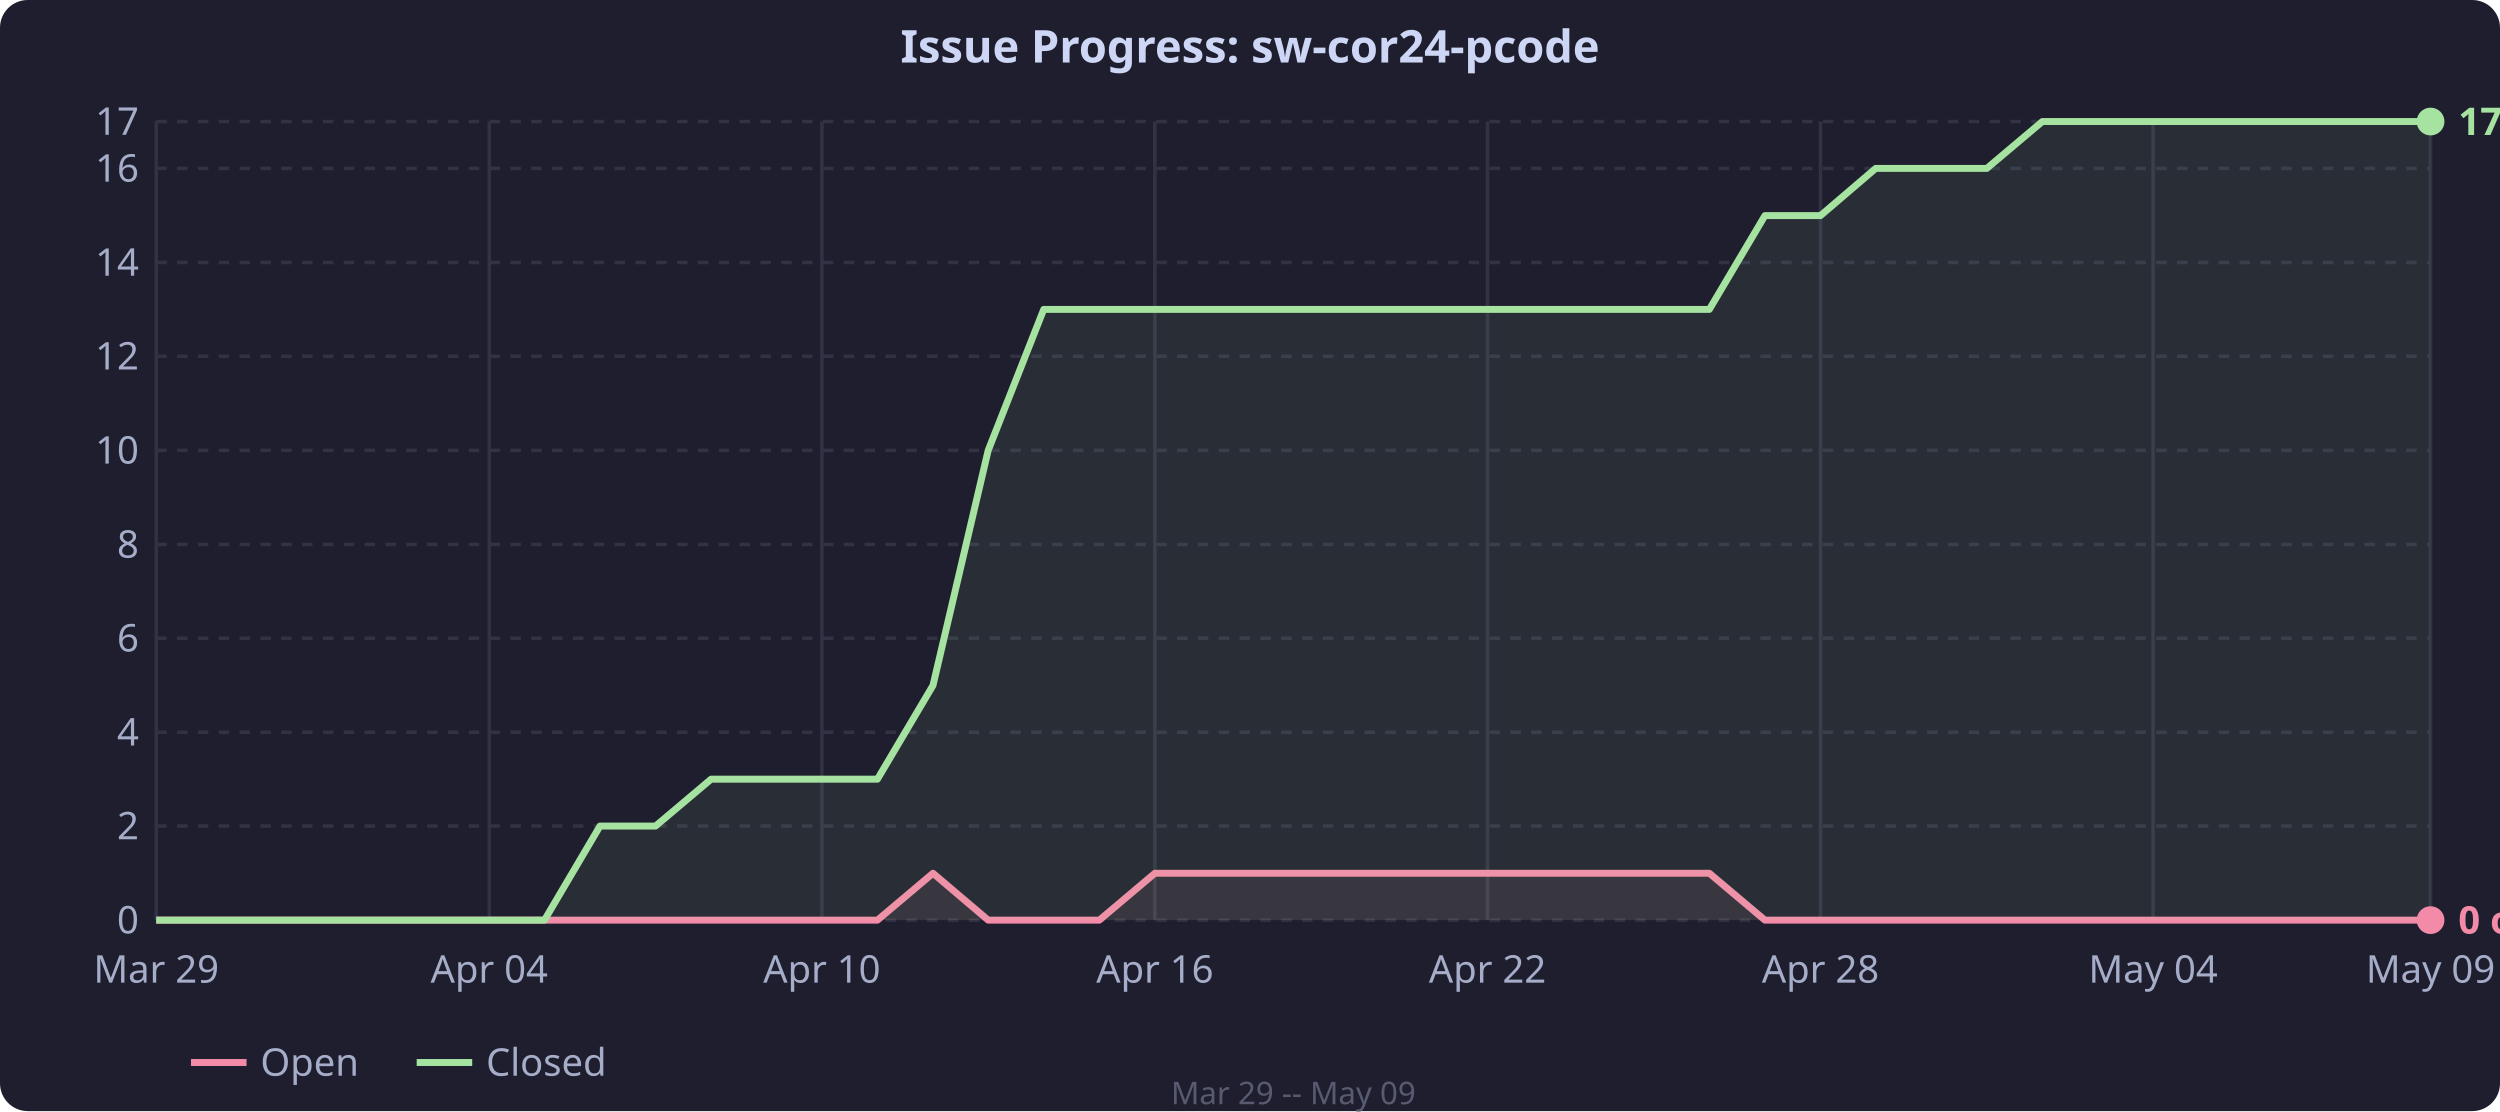
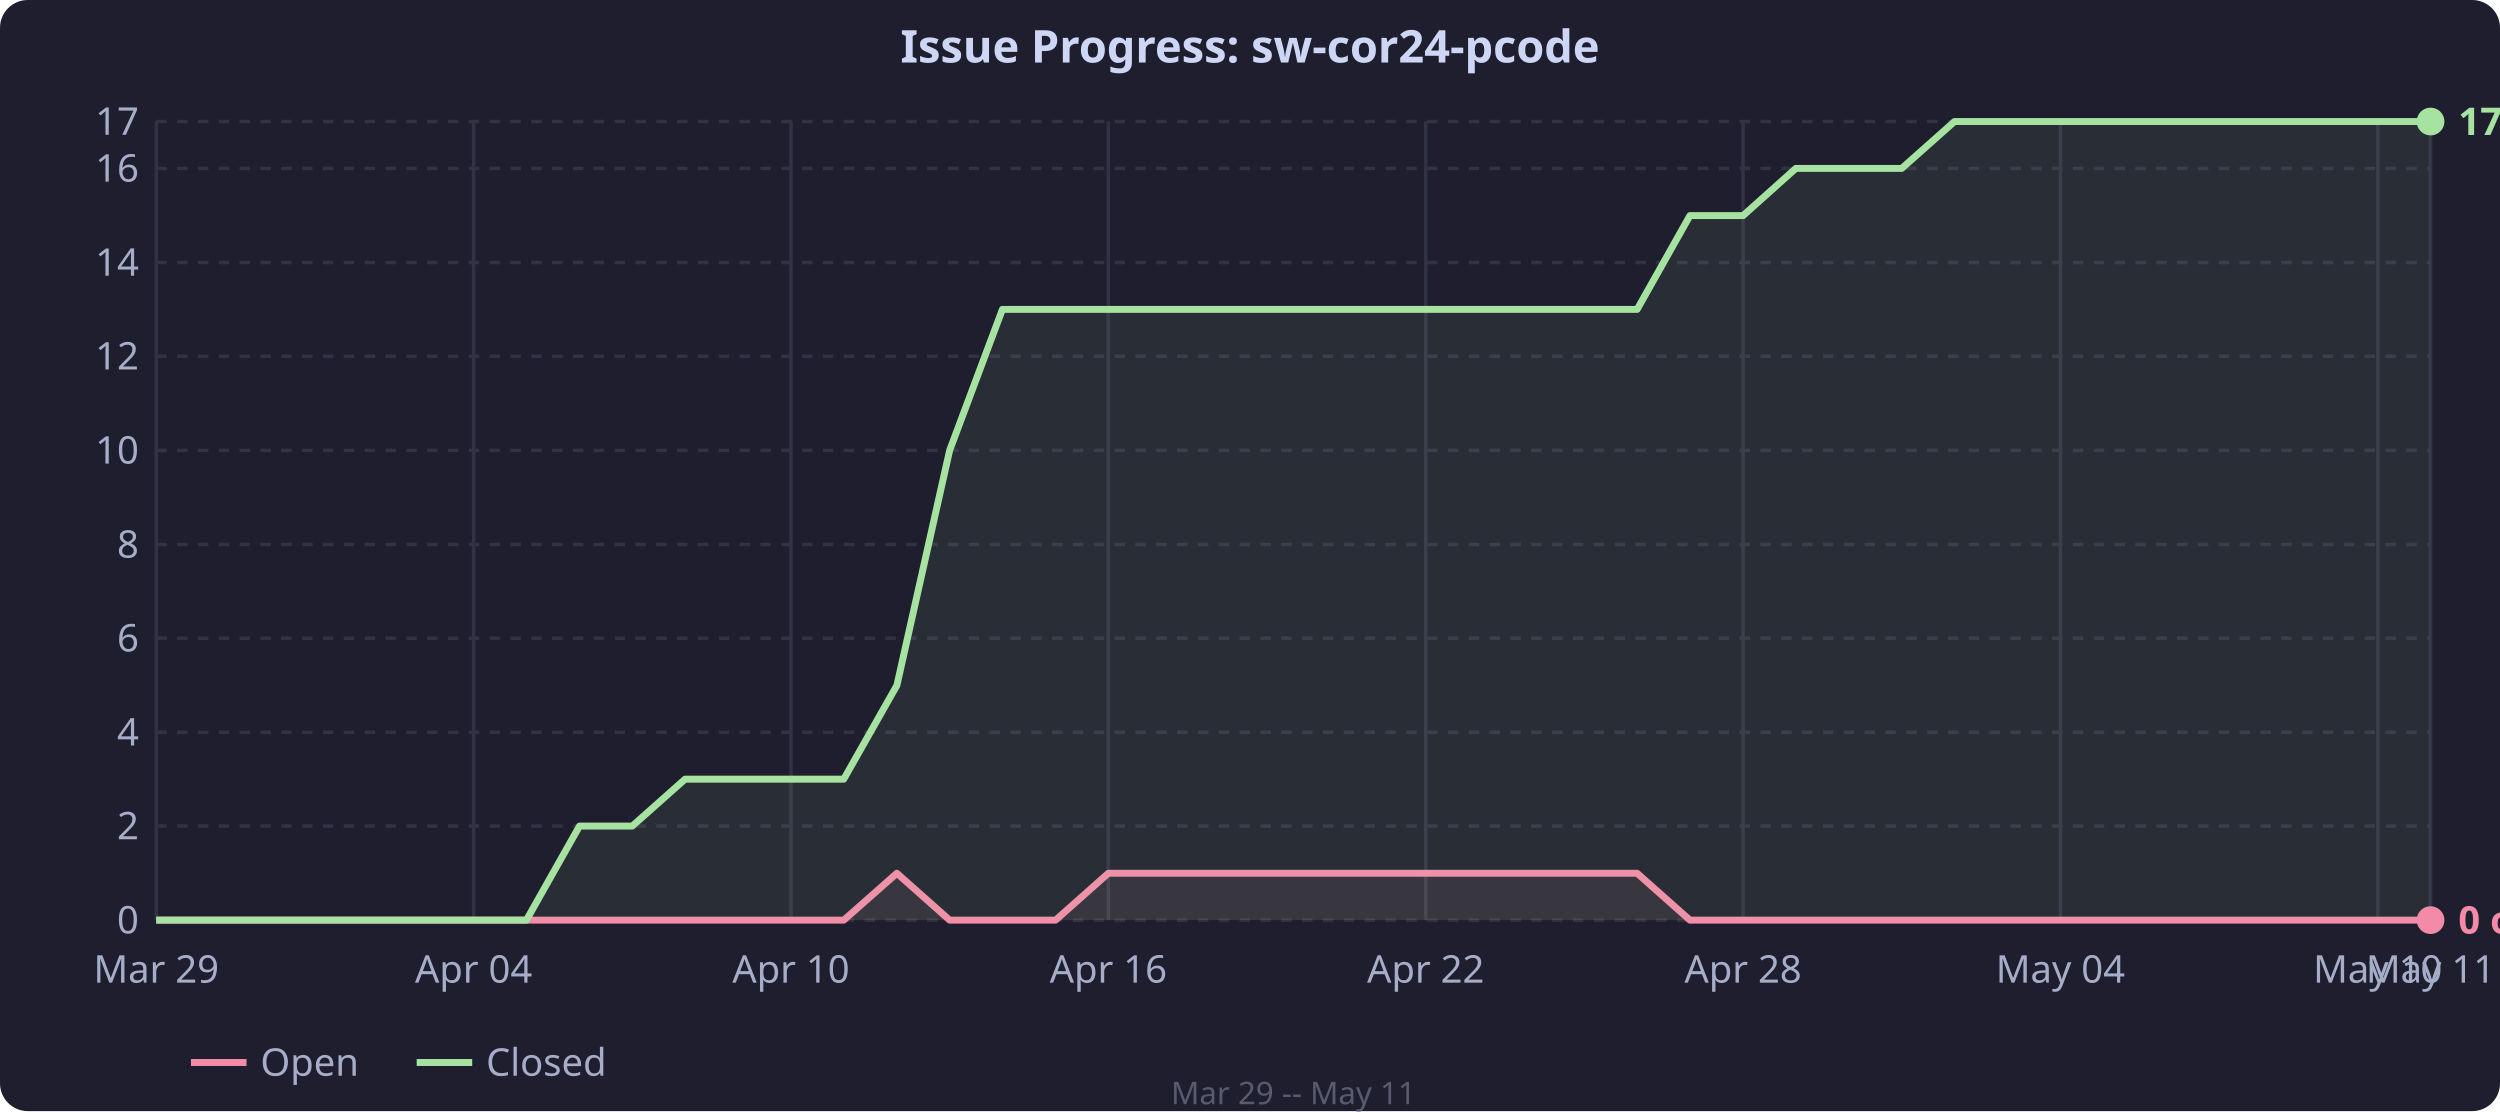
<svg xmlns="http://www.w3.org/2000/svg" viewBox="0 0 720 320" style="font-family: system-ui, sans-serif; font-size: 11px; color: #cdd6f4;">
  <rect width="720" height="320" fill="#1e1e2e" rx="8" />
  <line x1="45" y1="265.0" x2="700" y2="265.0" stroke="#313244" stroke-dasharray="3,3" />
  <text x="40" y="265.0" fill="#a6adc8" text-anchor="end" dominant-baseline="middle">0</text>
  <line x1="45" y1="237.9" x2="700" y2="237.9" stroke="#313244" stroke-dasharray="3,3" />
  <text x="40" y="237.9" fill="#a6adc8" text-anchor="end" dominant-baseline="middle">2</text>
  <line x1="45" y1="210.9" x2="700" y2="210.9" stroke="#313244" stroke-dasharray="3,3" />
  <text x="40" y="210.9" fill="#a6adc8" text-anchor="end" dominant-baseline="middle">4</text>
  <line x1="45" y1="183.8" x2="700" y2="183.8" stroke="#313244" stroke-dasharray="3,3" />
  <text x="40" y="183.8" fill="#a6adc8" text-anchor="end" dominant-baseline="middle">6</text>
  <line x1="45" y1="156.8" x2="700" y2="156.8" stroke="#313244" stroke-dasharray="3,3" />
  <text x="40" y="156.8" fill="#a6adc8" text-anchor="end" dominant-baseline="middle">8</text>
  <line x1="45" y1="129.7" x2="700" y2="129.7" stroke="#313244" stroke-dasharray="3,3" />
  <text x="40" y="129.7" fill="#a6adc8" text-anchor="end" dominant-baseline="middle">10</text>
  <line x1="45" y1="102.6" x2="700" y2="102.6" stroke="#313244" stroke-dasharray="3,3" />
  <text x="40" y="102.6" fill="#a6adc8" text-anchor="end" dominant-baseline="middle">12</text>
  <line x1="45" y1="75.6" x2="700" y2="75.6" stroke="#313244" stroke-dasharray="3,3" />
  <text x="40" y="75.6" fill="#a6adc8" text-anchor="end" dominant-baseline="middle">14</text>
  <line x1="45" y1="48.5" x2="700" y2="48.5" stroke="#313244" stroke-dasharray="3,3" />
  <text x="40" y="48.5" fill="#a6adc8" text-anchor="end" dominant-baseline="middle">16</text>
  <line x1="45" y1="35.0" x2="700" y2="35.0" stroke="#313244" stroke-dasharray="3,3" />
  <text x="40" y="35.0" fill="#a6adc8" text-anchor="end" dominant-baseline="middle">17</text>
  <text x="45.0" y="283" fill="#a6adc8" text-anchor="middle">Mar 29</text>
  <line x1="45.0" y1="35" x2="45.0" y2="265" stroke="#313244" />
-   <text x="140.9" y="283" fill="#a6adc8" text-anchor="middle">Apr 04</text>
-   <line x1="140.9" y1="35" x2="140.9" y2="265" stroke="#313244" />
-   <text x="236.7" y="283" fill="#a6adc8" text-anchor="middle">Apr 10</text>
-   <line x1="236.7" y1="35" x2="236.7" y2="265" stroke="#313244" />
-   <text x="332.6" y="283" fill="#a6adc8" text-anchor="middle">Apr 16</text>
-   <line x1="332.6" y1="35" x2="332.6" y2="265" stroke="#313244" />
-   <text x="428.4" y="283" fill="#a6adc8" text-anchor="middle">Apr 22</text>
-   <line x1="428.4" y1="35" x2="428.4" y2="265" stroke="#313244" />
-   <text x="524.3" y="283" fill="#a6adc8" text-anchor="middle">Apr 28</text>
-   <line x1="524.3" y1="35" x2="524.3" y2="265" stroke="#313244" />
-   <text x="620.1" y="283" fill="#a6adc8" text-anchor="middle">May 04</text>
-   <line x1="620.1" y1="35" x2="620.1" y2="265" stroke="#313244" />
-   <text x="700.0" y="283" fill="#a6adc8" text-anchor="middle">May 09</text>
+   <text x="136.4" y="283" fill="#a6adc8" text-anchor="middle">Apr 04</text>
+   <line x1="136.4" y1="35" x2="136.4" y2="265" stroke="#313244" />
+   <text x="227.8" y="283" fill="#a6adc8" text-anchor="middle">Apr 10</text>
+   <line x1="227.8" y1="35" x2="227.8" y2="265" stroke="#313244" />
+   <text x="319.2" y="283" fill="#a6adc8" text-anchor="middle">Apr 16</text>
+   <line x1="319.2" y1="35" x2="319.2" y2="265" stroke="#313244" />
+   <text x="410.6" y="283" fill="#a6adc8" text-anchor="middle">Apr 22</text>
+   <line x1="410.6" y1="35" x2="410.6" y2="265" stroke="#313244" />
+   <text x="502.0" y="283" fill="#a6adc8" text-anchor="middle">Apr 28</text>
+   <line x1="502.0" y1="35" x2="502.0" y2="265" stroke="#313244" />
+   <text x="593.4" y="283" fill="#a6adc8" text-anchor="middle">May 04</text>
+   <line x1="593.4" y1="35" x2="593.4" y2="265" stroke="#313244" />
+   <text x="684.8" y="283" fill="#a6adc8" text-anchor="middle">May 10</text>
+   <line x1="684.8" y1="35" x2="684.8" y2="265" stroke="#313244" />
+   <text x="700.0" y="283" fill="#a6adc8" text-anchor="middle">May 11</text>
  <line x1="700.0" y1="35" x2="700.0" y2="265" stroke="#313244" />
-   <polygon fill="rgba(243,139,168,0.08)" points="45.0,265.0 61.0,265.0 77.0,265.0 92.9,265.0 108.9,265.0 124.9,265.0 140.9,265.0 156.8,265.0 172.8,265.0 188.8,265.0 204.8,265.0 220.7,265.0 236.7,265.0 252.7,265.0 268.7,251.5 284.6,265.0 300.6,265.0 316.6,265.0 332.6,251.5 348.5,251.5 364.5,251.5 380.5,251.5 396.5,251.5 412.4,251.5 428.4,251.5 444.4,251.5 460.4,251.5 476.3,251.5 492.3,251.5 508.3,265.0 524.3,265.0 540.2,265.0 556.2,265.0 572.2,265.0 588.2,265.0 604.1,265.0 620.1,265.0 636.1,265.0 652.1,265.0 668.0,265.0 684.0,265.0 700.0,265.0 700.0,265.0 45.0,265.0" />
-   <polyline fill="none" stroke="#f38ba8" stroke-width="2" stroke-linejoin="round" points="45.0,265.0 61.0,265.0 77.0,265.0 92.9,265.0 108.9,265.0 124.9,265.0 140.9,265.0 156.8,265.0 172.8,265.0 188.8,265.0 204.8,265.0 220.7,265.0 236.7,265.0 252.7,265.0 268.7,251.5 284.6,265.0 300.6,265.0 316.6,265.0 332.6,251.5 348.5,251.5 364.5,251.5 380.5,251.5 396.5,251.5 412.4,251.5 428.4,251.5 444.4,251.5 460.4,251.5 476.3,251.5 492.3,251.5 508.3,265.0 524.3,265.0 540.2,265.0 556.2,265.0 572.2,265.0 588.2,265.0 604.1,265.0 620.1,265.0 636.1,265.0 652.1,265.0 668.0,265.0 684.0,265.0 700.0,265.0" />
-   <polygon fill="rgba(166,227,161,0.08)" points="45.0,265.0 61.0,265.0 77.0,265.0 92.9,265.0 108.9,265.0 124.9,265.0 140.9,265.0 156.8,265.0 172.8,237.9 188.8,237.9 204.8,224.4 220.7,224.4 236.7,224.4 252.7,224.4 268.7,197.4 284.6,129.7 300.6,89.1 316.6,89.1 332.6,89.1 348.5,89.1 364.5,89.1 380.5,89.1 396.5,89.1 412.4,89.1 428.4,89.1 444.4,89.1 460.4,89.1 476.3,89.1 492.3,89.1 508.3,62.1 524.3,62.1 540.2,48.5 556.2,48.5 572.2,48.5 588.2,35.0 604.1,35.0 620.1,35.0 636.1,35.0 652.1,35.0 668.0,35.0 684.0,35.0 700.0,35.0 700.0,265.0 45.0,265.0" />
-   <polyline fill="none" stroke="#a6e3a1" stroke-width="2" stroke-linejoin="round" points="45.0,265.0 61.0,265.0 77.0,265.0 92.9,265.0 108.9,265.0 124.9,265.0 140.9,265.0 156.8,265.0 172.8,237.9 188.8,237.9 204.8,224.4 220.7,224.4 236.7,224.4 252.7,224.4 268.7,197.4 284.6,129.7 300.6,89.1 316.6,89.1 332.6,89.1 348.5,89.1 364.5,89.1 380.5,89.1 396.5,89.1 412.4,89.1 428.4,89.1 444.4,89.1 460.4,89.1 476.3,89.1 492.3,89.1 508.3,62.1 524.3,62.1 540.2,48.5 556.2,48.5 572.2,48.5 588.2,35.0 604.1,35.0 620.1,35.0 636.1,35.0 652.1,35.0 668.0,35.0 684.0,35.0 700.0,35.0" />
+   <polygon fill="rgba(243,139,168,0.08)" points="45.0,265.0 60.2,265.0 75.5,265.0 90.7,265.0 105.9,265.0 121.2,265.0 136.4,265.0 151.6,265.0 166.9,265.0 182.1,265.0 197.3,265.0 212.6,265.0 227.8,265.0 243.0,265.0 258.3,251.5 273.5,265.0 288.7,265.0 304.0,265.0 319.2,251.5 334.4,251.5 349.7,251.5 364.9,251.5 380.1,251.5 395.3,251.5 410.6,251.5 425.8,251.5 441.0,251.5 456.3,251.5 471.5,251.5 486.7,265.0 502.0,265.0 517.2,265.0 532.4,265.0 547.7,265.0 562.9,265.0 578.1,265.0 593.4,265.0 608.6,265.0 623.8,265.0 639.1,265.0 654.3,265.0 669.5,265.0 684.8,265.0 700.0,265.0 700.0,265.0 45.0,265.0" />
+   <polyline fill="none" stroke="#f38ba8" stroke-width="2" stroke-linejoin="round" points="45.0,265.0 60.2,265.0 75.5,265.0 90.7,265.0 105.9,265.0 121.2,265.0 136.4,265.0 151.6,265.0 166.9,265.0 182.1,265.0 197.3,265.0 212.6,265.0 227.8,265.0 243.0,265.0 258.3,251.5 273.5,265.0 288.7,265.0 304.0,265.0 319.2,251.5 334.4,251.5 349.7,251.5 364.9,251.5 380.1,251.5 395.3,251.5 410.6,251.5 425.8,251.5 441.0,251.5 456.3,251.5 471.5,251.5 486.7,265.0 502.0,265.0 517.2,265.0 532.4,265.0 547.7,265.0 562.9,265.0 578.1,265.0 593.4,265.0 608.6,265.0 623.8,265.0 639.1,265.0 654.3,265.0 669.5,265.0 684.8,265.0 700.0,265.0" />
+   <polygon fill="rgba(166,227,161,0.08)" points="45.0,265.0 60.2,265.0 75.5,265.0 90.7,265.0 105.9,265.0 121.2,265.0 136.4,265.0 151.6,265.0 166.9,237.9 182.1,237.9 197.3,224.4 212.6,224.4 227.8,224.4 243.0,224.4 258.3,197.4 273.5,129.7 288.7,89.1 304.0,89.1 319.2,89.1 334.4,89.1 349.7,89.1 364.9,89.1 380.1,89.1 395.3,89.1 410.6,89.1 425.8,89.1 441.0,89.1 456.3,89.1 471.5,89.1 486.7,62.1 502.0,62.1 517.2,48.5 532.4,48.5 547.7,48.5 562.9,35.0 578.1,35.0 593.4,35.0 608.6,35.0 623.8,35.0 639.1,35.0 654.3,35.0 669.5,35.0 684.8,35.0 700.0,35.0 700.0,265.0 45.0,265.0" />
+   <polyline fill="none" stroke="#a6e3a1" stroke-width="2" stroke-linejoin="round" points="45.0,265.0 60.2,265.0 75.5,265.0 90.7,265.0 105.9,265.0 121.2,265.0 136.4,265.0 151.6,265.0 166.9,237.9 182.1,237.9 197.3,224.4 212.6,224.4 227.8,224.4 243.0,224.4 258.3,197.4 273.5,129.7 288.7,89.1 304.0,89.1 319.2,89.1 334.4,89.1 349.7,89.1 364.9,89.1 380.1,89.1 395.3,89.1 410.6,89.1 425.8,89.1 441.0,89.1 456.3,89.1 471.5,89.1 486.7,62.1 502.0,62.1 517.2,48.5 532.4,48.5 547.7,48.5 562.9,35.0 578.1,35.0 593.4,35.0 608.6,35.0 623.8,35.0 639.1,35.0 654.3,35.0 669.5,35.0 684.8,35.0 700.0,35.0" />
  <circle cx="700.0" cy="265.0" r="4" fill="#f38ba8" />
  <circle cx="700.0" cy="35.0" r="4" fill="#a6e3a1" />
  <text x="708.0" y="265.0" fill="#f38ba8" text-anchor="start" dominant-baseline="middle" font-size="11px" font-weight="600">0 open</text>
  <text x="708.0" y="35.0" fill="#a6e3a1" text-anchor="start" dominant-baseline="middle" font-size="11px" font-weight="600">17 closed</text>
  <text x="360" y="18" fill="#cdd6f4" text-anchor="middle" font-size="13px" font-weight="600">Issue Progress: sw-cor24-pcode</text>
  <line x1="55" y1="306" x2="71" y2="306" stroke="#f38ba8" stroke-width="2" />
  <text x="75" y="306" fill="#a6adc8" dominant-baseline="middle">Open</text>
  <line x1="120" y1="306" x2="136" y2="306" stroke="#a6e3a1" stroke-width="2" />
  <text x="140" y="306" fill="#a6adc8" dominant-baseline="middle">Closed</text>
-   <text x="372.5" y="318" fill="#585b70" text-anchor="middle" font-size="9px">Mar 29 -- May 09</text>
+   <text x="372.5" y="318" fill="#585b70" text-anchor="middle" font-size="9px">Mar 29 -- May 11</text>
</svg>
